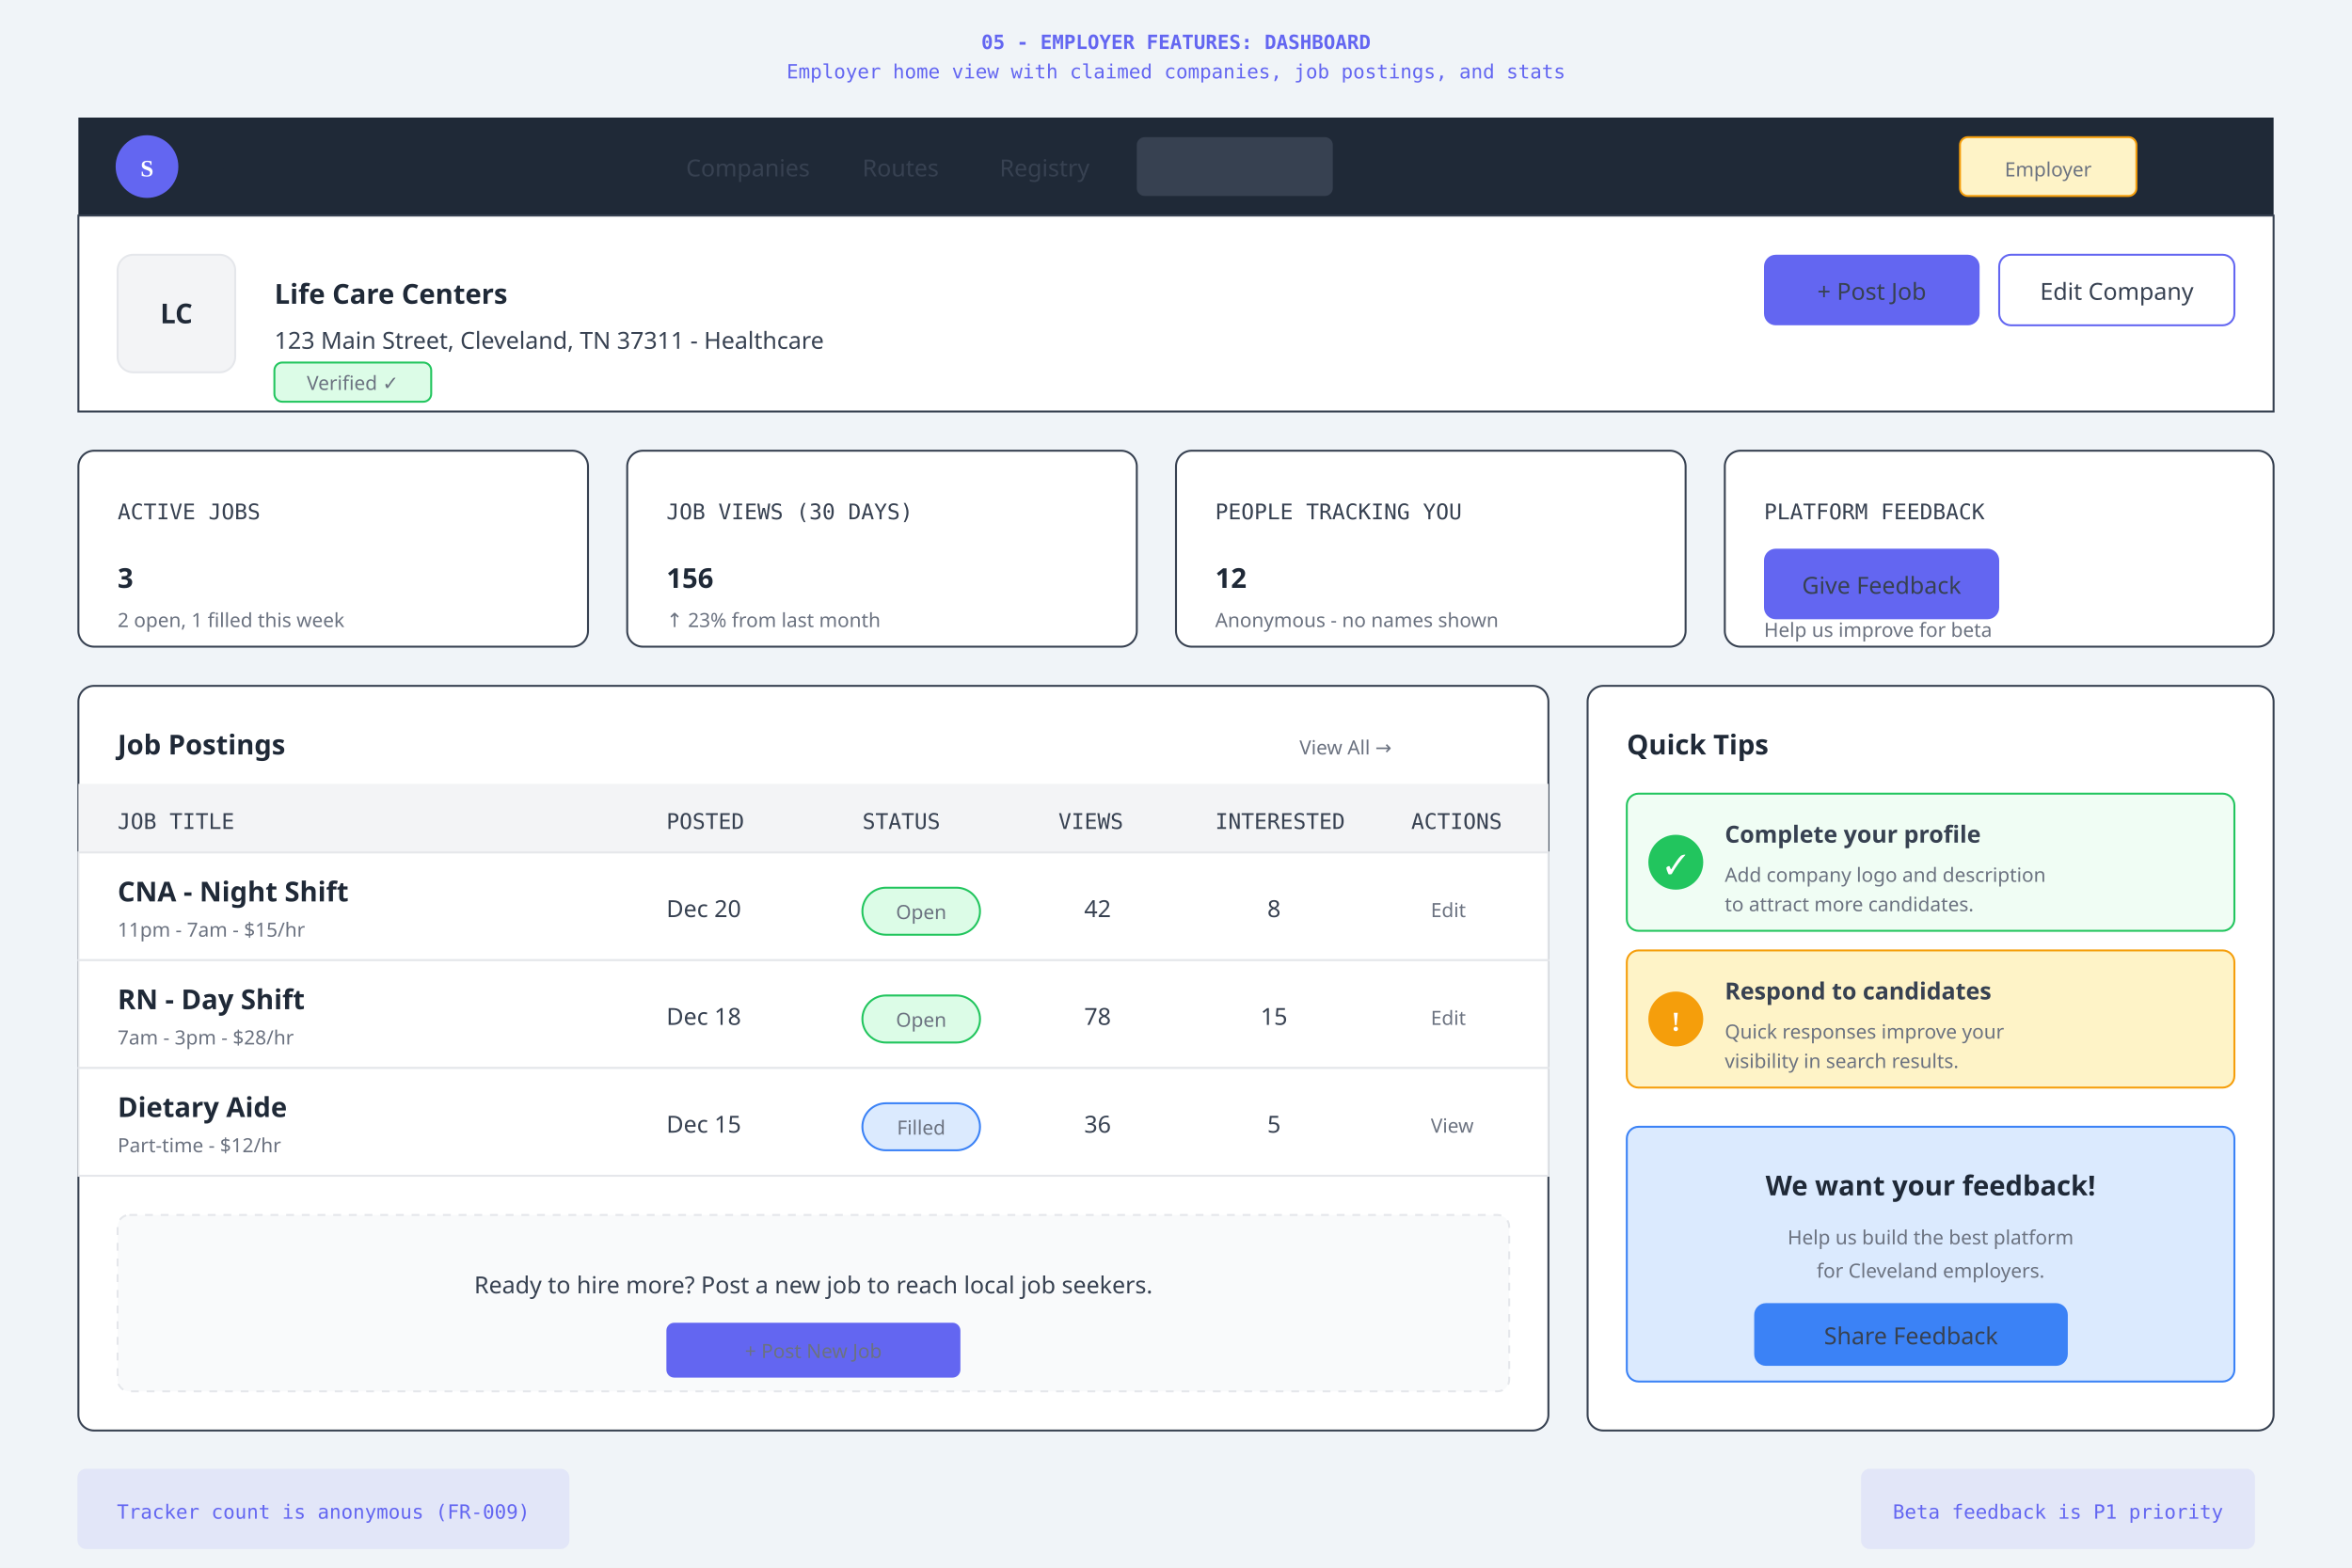
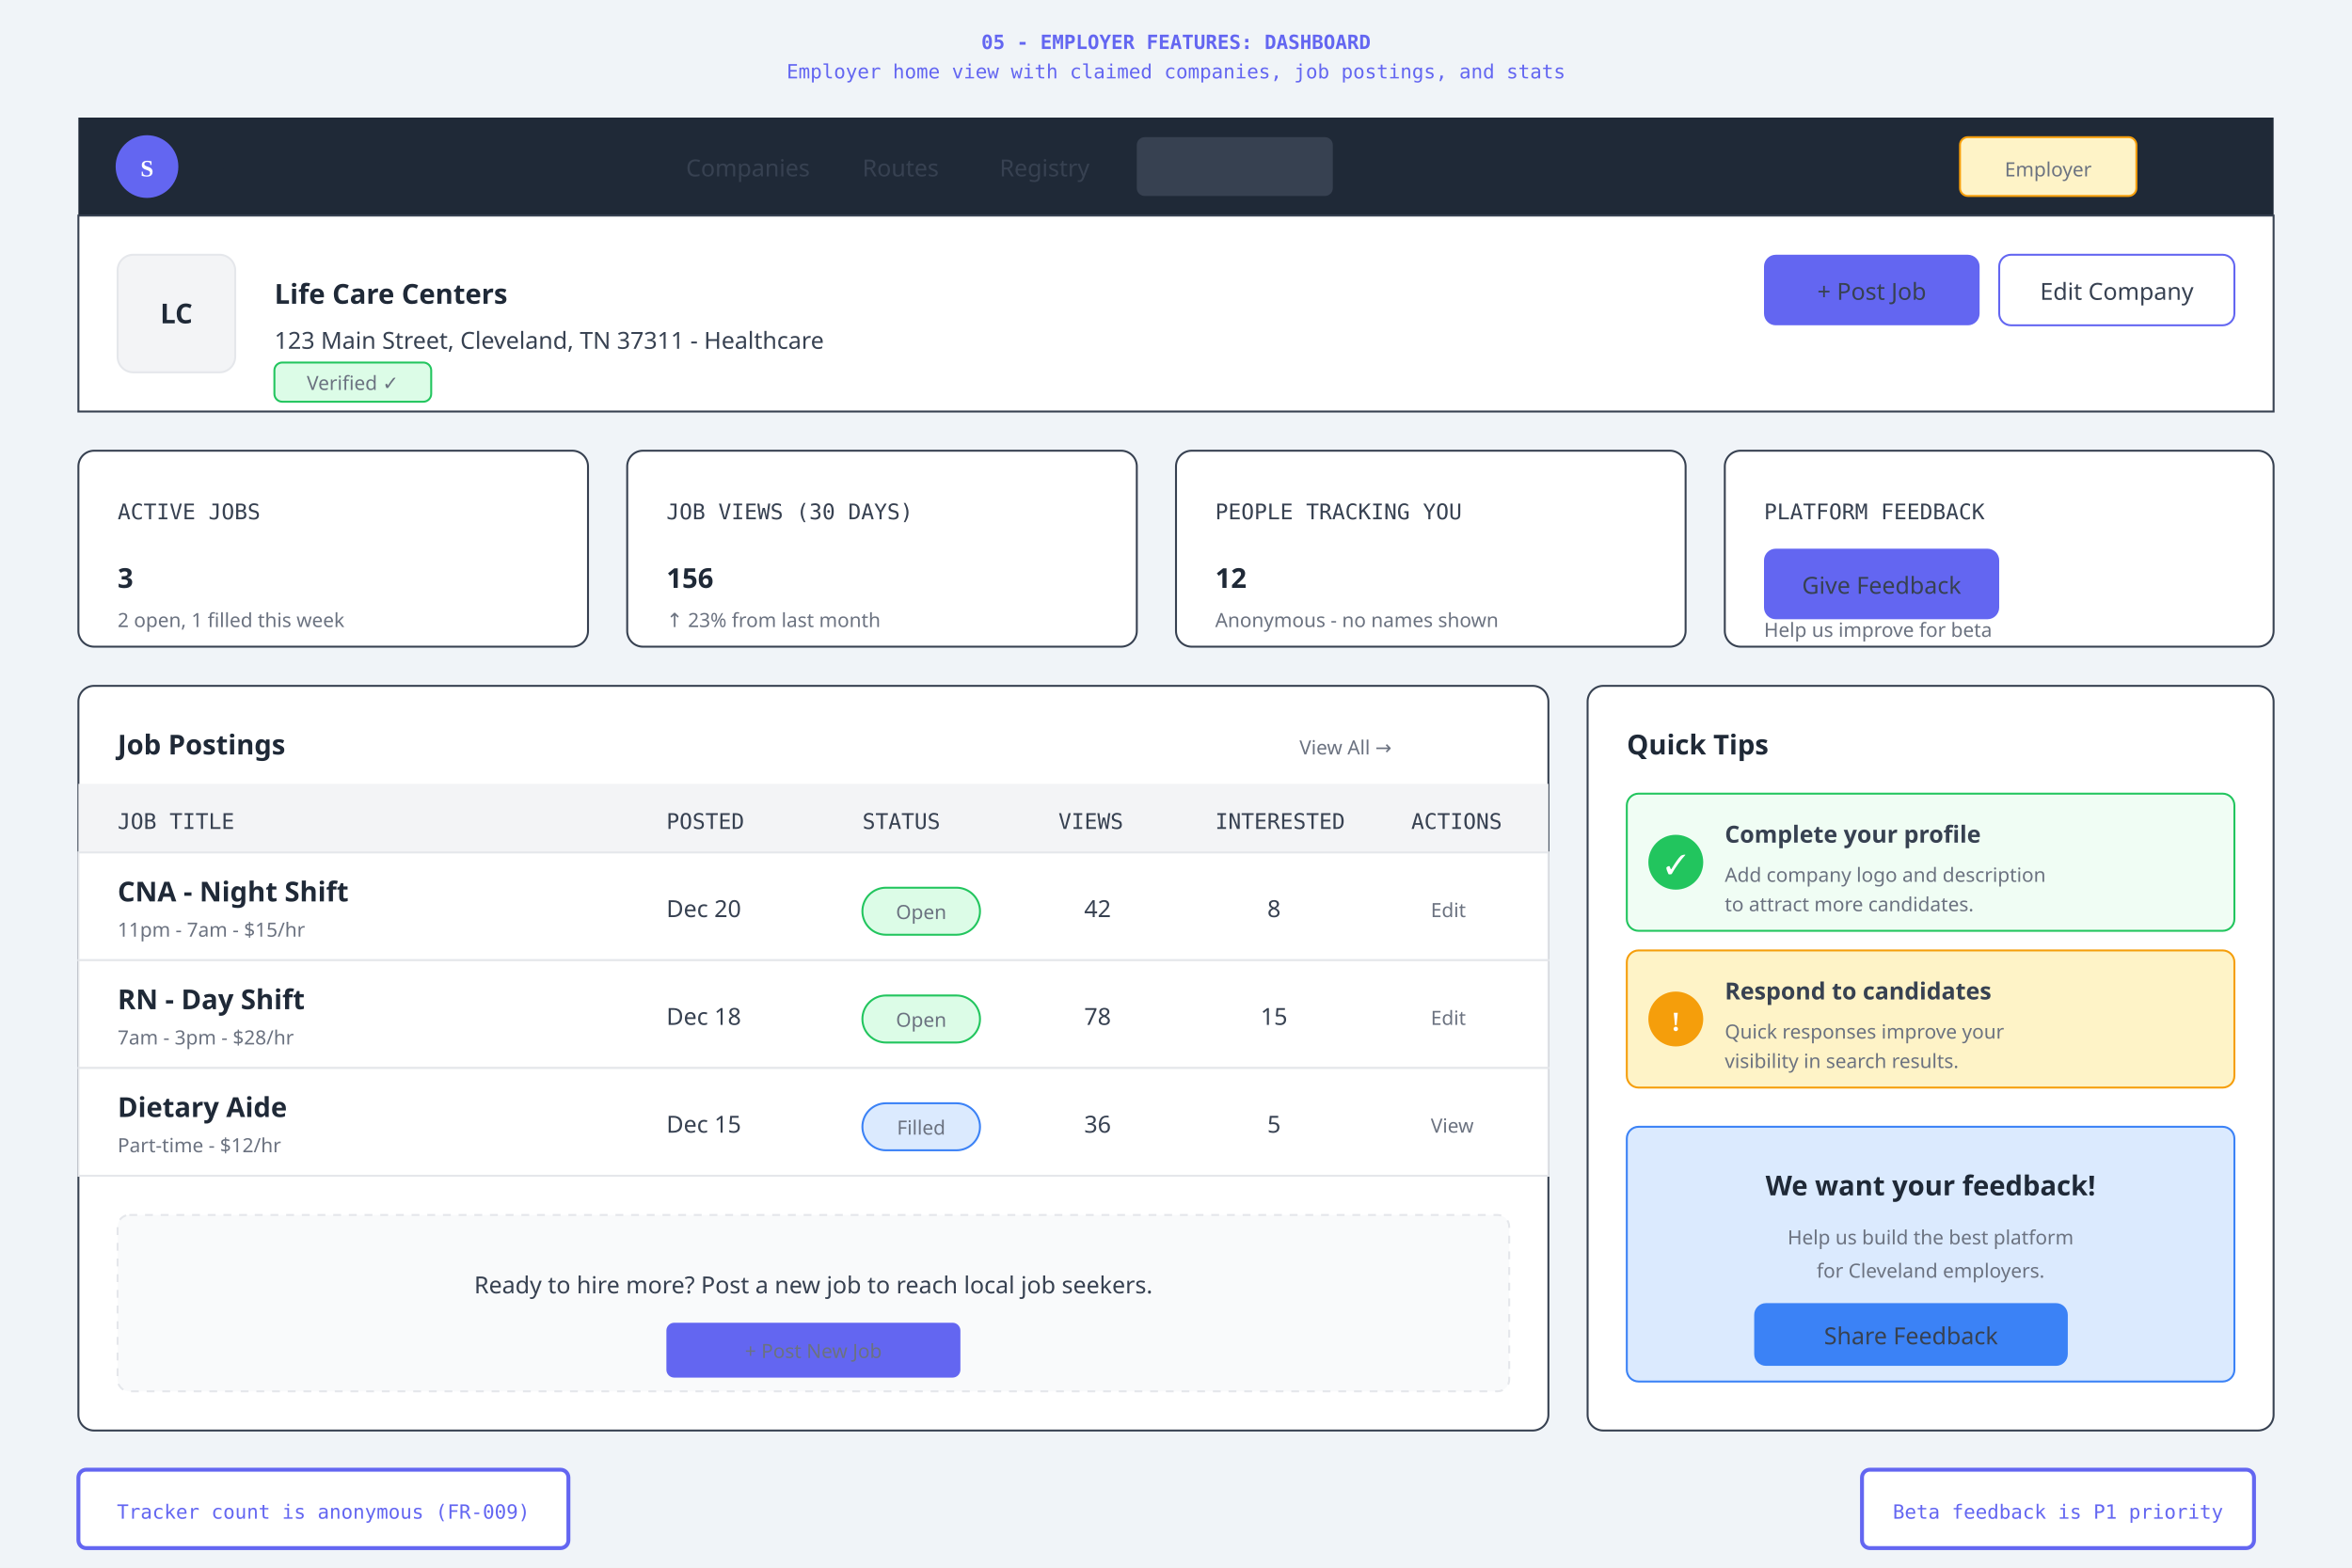
<svg xmlns="http://www.w3.org/2000/svg" viewBox="0 0 1200 800" width="1200" height="800">
  <defs>
    <style>
      .bg { fill: #f0f4f8; }
      .fill-white { fill: #ffffff; stroke: #374151; stroke-width: 1; }
      .fill-dark { fill: #1f2937; }
      .annotation { fill: #6366f1; font-family: monospace; font-size: 10px; }
-       .annotation-box { fill: #6366f1; opacity: 0.1; stroke: #6366f1; stroke-width: 1; }
+       .annotation-box { fill: #ffffff; stroke: #6366f1; stroke-width: 2; }
      .label { fill: #374151; font-family: monospace; font-size: 11px; }
      .heading { fill: #1f2937; font-family: system-ui, sans-serif; font-size: 14px; font-weight: bold; }
      .text-sm { fill: #6b7280; font-family: system-ui, sans-serif; font-size: 10px; }
      .text-md { fill: #374151; font-family: system-ui, sans-serif; font-size: 12px; }
      .leader { stroke: #6366f1; stroke-width: 1; stroke-dasharray: 2,2; }
    </style>
  </defs>
  <rect class="bg" width="1200" height="800" />
  <text x="600" y="25" text-anchor="middle" class="annotation" font-size="14" font-weight="bold">05 - EMPLOYER FEATURES: DASHBOARD</text>
  <text x="600" y="40" text-anchor="middle" class="annotation">Employer home view with claimed companies, job postings, and stats</text>
  <rect x="40" y="60" width="1120" height="50" class="fill-dark" />
  <circle cx="75" cy="85" r="16" fill="#6366f1" />
  <text x="75" y="90" text-anchor="middle" fill="white" font-size="12" font-weight="bold">S</text>
  <text x="100" y="90" fill="white" class="heading">SpokeToWork</text>
  <text x="350" y="90" class="text-md" fill="#9ca3af">Companies</text>
  <text x="440" y="90" class="text-md" fill="#9ca3af">Routes</text>
  <text x="510" y="90" class="text-md" fill="#9ca3af">Registry</text>
  <rect x="580" y="70" width="100" height="30" rx="4" fill="#374151" />
  <text x="630" y="90" text-anchor="middle" class="text-md" fill="white">Employer</text>
  <rect x="1000" y="70" width="90" height="30" rx="4" fill="#fef3c7" stroke="#f59e0b" />
  <text x="1045" y="90" text-anchor="middle" class="text-sm" fill="#92400e">Employer</text>
  <rect x="40" y="110" width="1120" height="100" fill="white" stroke="#374151" />
  <rect x="60" y="130" width="60" height="60" rx="8" fill="#f3f4f6" stroke="#e5e7eb" />
  <text x="90" y="165" text-anchor="middle" class="heading" font-size="20" fill="#9ca3af">LC</text>
  <text x="140" y="155" class="heading" font-size="20">Life Care Centers</text>
  <text x="140" y="178" class="text-md" fill="#6b7280">123 Main Street, Cleveland, TN 37311 - Healthcare</text>
  <rect x="140" y="185" width="80" height="20" rx="4" fill="#dcfce7" stroke="#22c55e" />
  <text x="180" y="199" text-anchor="middle" class="text-sm" fill="#166534">Verified ✓</text>
  <rect x="900" y="130" width="110" height="36" rx="6" fill="#6366f1" />
  <text x="955" y="153" text-anchor="middle" fill="white" class="text-md">+ Post Job</text>
  <rect x="1020" y="130" width="120" height="36" rx="6" fill="white" stroke="#6366f1" />
  <text x="1080" y="153" text-anchor="middle" fill="#6366f1" class="text-md">Edit Company</text>
  <g transform="translate(40, 230)">
    <rect x="0" y="0" width="260" height="100" rx="8" fill="white" stroke="#374151" />
    <text x="20" y="35" class="label">ACTIVE JOBS</text>
    <text x="20" y="70" class="heading" font-size="32" fill="#6366f1">3</text>
    <text x="20" y="90" class="text-sm" fill="#6b7280">2 open, 1 filled this week</text>
    <rect x="280" y="0" width="260" height="100" rx="8" fill="white" stroke="#374151" />
    <text x="300" y="35" class="label">JOB VIEWS (30 DAYS)</text>
    <text x="300" y="70" class="heading" font-size="32" fill="#22c55e">156</text>
    <text x="300" y="90" class="text-sm" fill="#22c55e">↑ 23% from last month</text>
    <rect x="560" y="0" width="260" height="100" rx="8" fill="white" stroke="#374151" />
    <text x="580" y="35" class="label">PEOPLE TRACKING YOU</text>
    <text x="580" y="70" class="heading" font-size="32" fill="#3b82f6">12</text>
    <text x="580" y="90" class="text-sm" fill="#6b7280">Anonymous - no names shown</text>
    <rect x="840" y="0" width="280" height="100" rx="8" fill="white" stroke="#374151" />
    <text x="860" y="35" class="label">PLATFORM FEEDBACK</text>
    <rect x="860" y="50" width="120" height="36" rx="6" fill="#6366f1" />
    <text x="920" y="73" text-anchor="middle" fill="white" class="text-md">Give Feedback</text>
    <text x="860" y="95" class="text-sm" fill="#6b7280">Help us improve for beta</text>
  </g>
  <g transform="translate(40, 350)">
    <rect x="0" y="0" width="750" height="380" rx="8" fill="white" stroke="#374151" />
    <text x="20" y="35" class="heading" font-size="16">Job Postings</text>
    <text x="670" y="35" text-anchor="end" class="text-sm" fill="#6366f1">View All →</text>
    <rect x="0" y="50" width="750" height="35" fill="#f3f4f6" />
    <text x="20" y="73" class="label">JOB TITLE</text>
    <text x="300" y="73" class="label">POSTED</text>
    <text x="400" y="73" class="label">STATUS</text>
    <text x="500" y="73" class="label">VIEWS</text>
    <text x="580" y="73" class="label">INTERESTED</text>
    <text x="680" y="73" class="label">ACTIONS</text>
    <rect x="0" y="85" width="750" height="55" fill="white" stroke="#e5e7eb" />
    <text x="20" y="110" class="heading">CNA - Night Shift</text>
    <text x="20" y="128" class="text-sm" fill="#6b7280">11pm - 7am - $15/hr</text>
    <text x="300" y="118" class="text-md">Dec 20</text>
    <rect x="400" y="103" width="60" height="24" rx="12" fill="#dcfce7" stroke="#22c55e" />
    <text x="430" y="119" text-anchor="middle" class="text-sm">Open</text>
    <text x="520" y="118" text-anchor="middle" class="text-md">42</text>
    <text x="610" y="118" text-anchor="middle" class="text-md" fill="#22c55e">8</text>
    <text x="690" y="118" class="text-sm" fill="#6366f1">Edit</text>
    <rect x="0" y="140" width="750" height="55" fill="white" stroke="#e5e7eb" />
    <text x="20" y="165" class="heading">RN - Day Shift</text>
    <text x="20" y="183" class="text-sm" fill="#6b7280">7am - 3pm - $28/hr</text>
    <text x="300" y="173" class="text-md">Dec 18</text>
    <rect x="400" y="158" width="60" height="24" rx="12" fill="#dcfce7" stroke="#22c55e" />
    <text x="430" y="174" text-anchor="middle" class="text-sm">Open</text>
    <text x="520" y="173" text-anchor="middle" class="text-md">78</text>
    <text x="610" y="173" text-anchor="middle" class="text-md" fill="#22c55e">15</text>
    <text x="690" y="173" class="text-sm" fill="#6366f1">Edit</text>
    <rect x="0" y="195" width="750" height="55" fill="white" stroke="#e5e7eb" />
    <text x="20" y="220" class="heading">Dietary Aide</text>
    <text x="20" y="238" class="text-sm" fill="#6b7280">Part-time - $12/hr</text>
    <text x="300" y="228" class="text-md">Dec 15</text>
    <rect x="400" y="213" width="60" height="24" rx="12" fill="#dbeafe" stroke="#3b82f6" />
    <text x="430" y="229" text-anchor="middle" class="text-sm">Filled</text>
    <text x="520" y="228" text-anchor="middle" class="text-md">36</text>
    <text x="610" y="228" text-anchor="middle" class="text-md">5</text>
    <text x="690" y="228" class="text-sm" fill="#6b7280">View</text>
    <rect x="20" y="270" width="710" height="90" rx="6" fill="#f9fafb" stroke="#e5e7eb" stroke-dasharray="4,4" />
    <text x="375" y="310" text-anchor="middle" class="text-md" fill="#6b7280">Ready to hire more? Post a new job to reach local job seekers.</text>
    <rect x="300" y="325" width="150" height="28" rx="4" fill="#6366f1" />
    <text x="375" y="343" text-anchor="middle" fill="white" class="text-sm">+ Post New Job</text>
  </g>
  <g transform="translate(810, 350)">
    <rect x="0" y="0" width="350" height="380" rx="8" fill="white" stroke="#374151" />
    <text x="20" y="35" class="heading" font-size="16">Quick Tips</text>
    <rect x="20" y="55" width="310" height="70" rx="6" fill="#f0fdf4" stroke="#22c55e" />
    <circle cx="45" cy="90" r="14" fill="#22c55e" />
    <text x="45" y="96" text-anchor="middle" fill="white" font-size="14" font-weight="bold">✓</text>
    <text x="70" y="80" class="text-md" font-weight="bold" fill="#166534">Complete your profile</text>
    <text x="70" y="100" class="text-sm" fill="#166534">Add company logo and description</text>
    <text x="70" y="115" class="text-sm" fill="#166534">to attract more candidates.</text>
    <rect x="20" y="135" width="310" height="70" rx="6" fill="#fef3c7" stroke="#f59e0b" />
    <circle cx="45" cy="170" r="14" fill="#f59e0b" />
    <text x="45" y="176" text-anchor="middle" fill="white" font-size="14" font-weight="bold">!</text>
    <text x="70" y="160" class="text-md" font-weight="bold" fill="#92400e">Respond to candidates</text>
    <text x="70" y="180" class="text-sm" fill="#92400e">Quick responses improve your</text>
    <text x="70" y="195" class="text-sm" fill="#92400e">visibility in search results.</text>
    <rect x="20" y="225" width="310" height="130" rx="6" fill="#dbeafe" stroke="#3b82f6" />
    <text x="175" y="260" text-anchor="middle" class="heading" fill="#1d4ed8">We want your feedback!</text>
    <text x="175" y="285" text-anchor="middle" class="text-sm" fill="#1d4ed8">Help us build the best platform</text>
    <text x="175" y="302" text-anchor="middle" class="text-sm" fill="#1d4ed8">for Cleveland employers.</text>
    <rect x="85" y="315" width="160" height="32" rx="6" fill="#3b82f6" />
    <text x="165" y="336" text-anchor="middle" fill="white" class="text-md">Share Feedback</text>
  </g>
  <rect x="40" y="750" width="250" height="40" rx="4" class="annotation-box" />
  <text x="165" y="775" text-anchor="middle" class="annotation">Tracker count is anonymous (FR-009)</text>
  <rect x="950" y="750" width="200" height="40" rx="4" class="annotation-box" />
  <text x="1050" y="775" text-anchor="middle" class="annotation">Beta feedback is P1 priority</text>
</svg>
